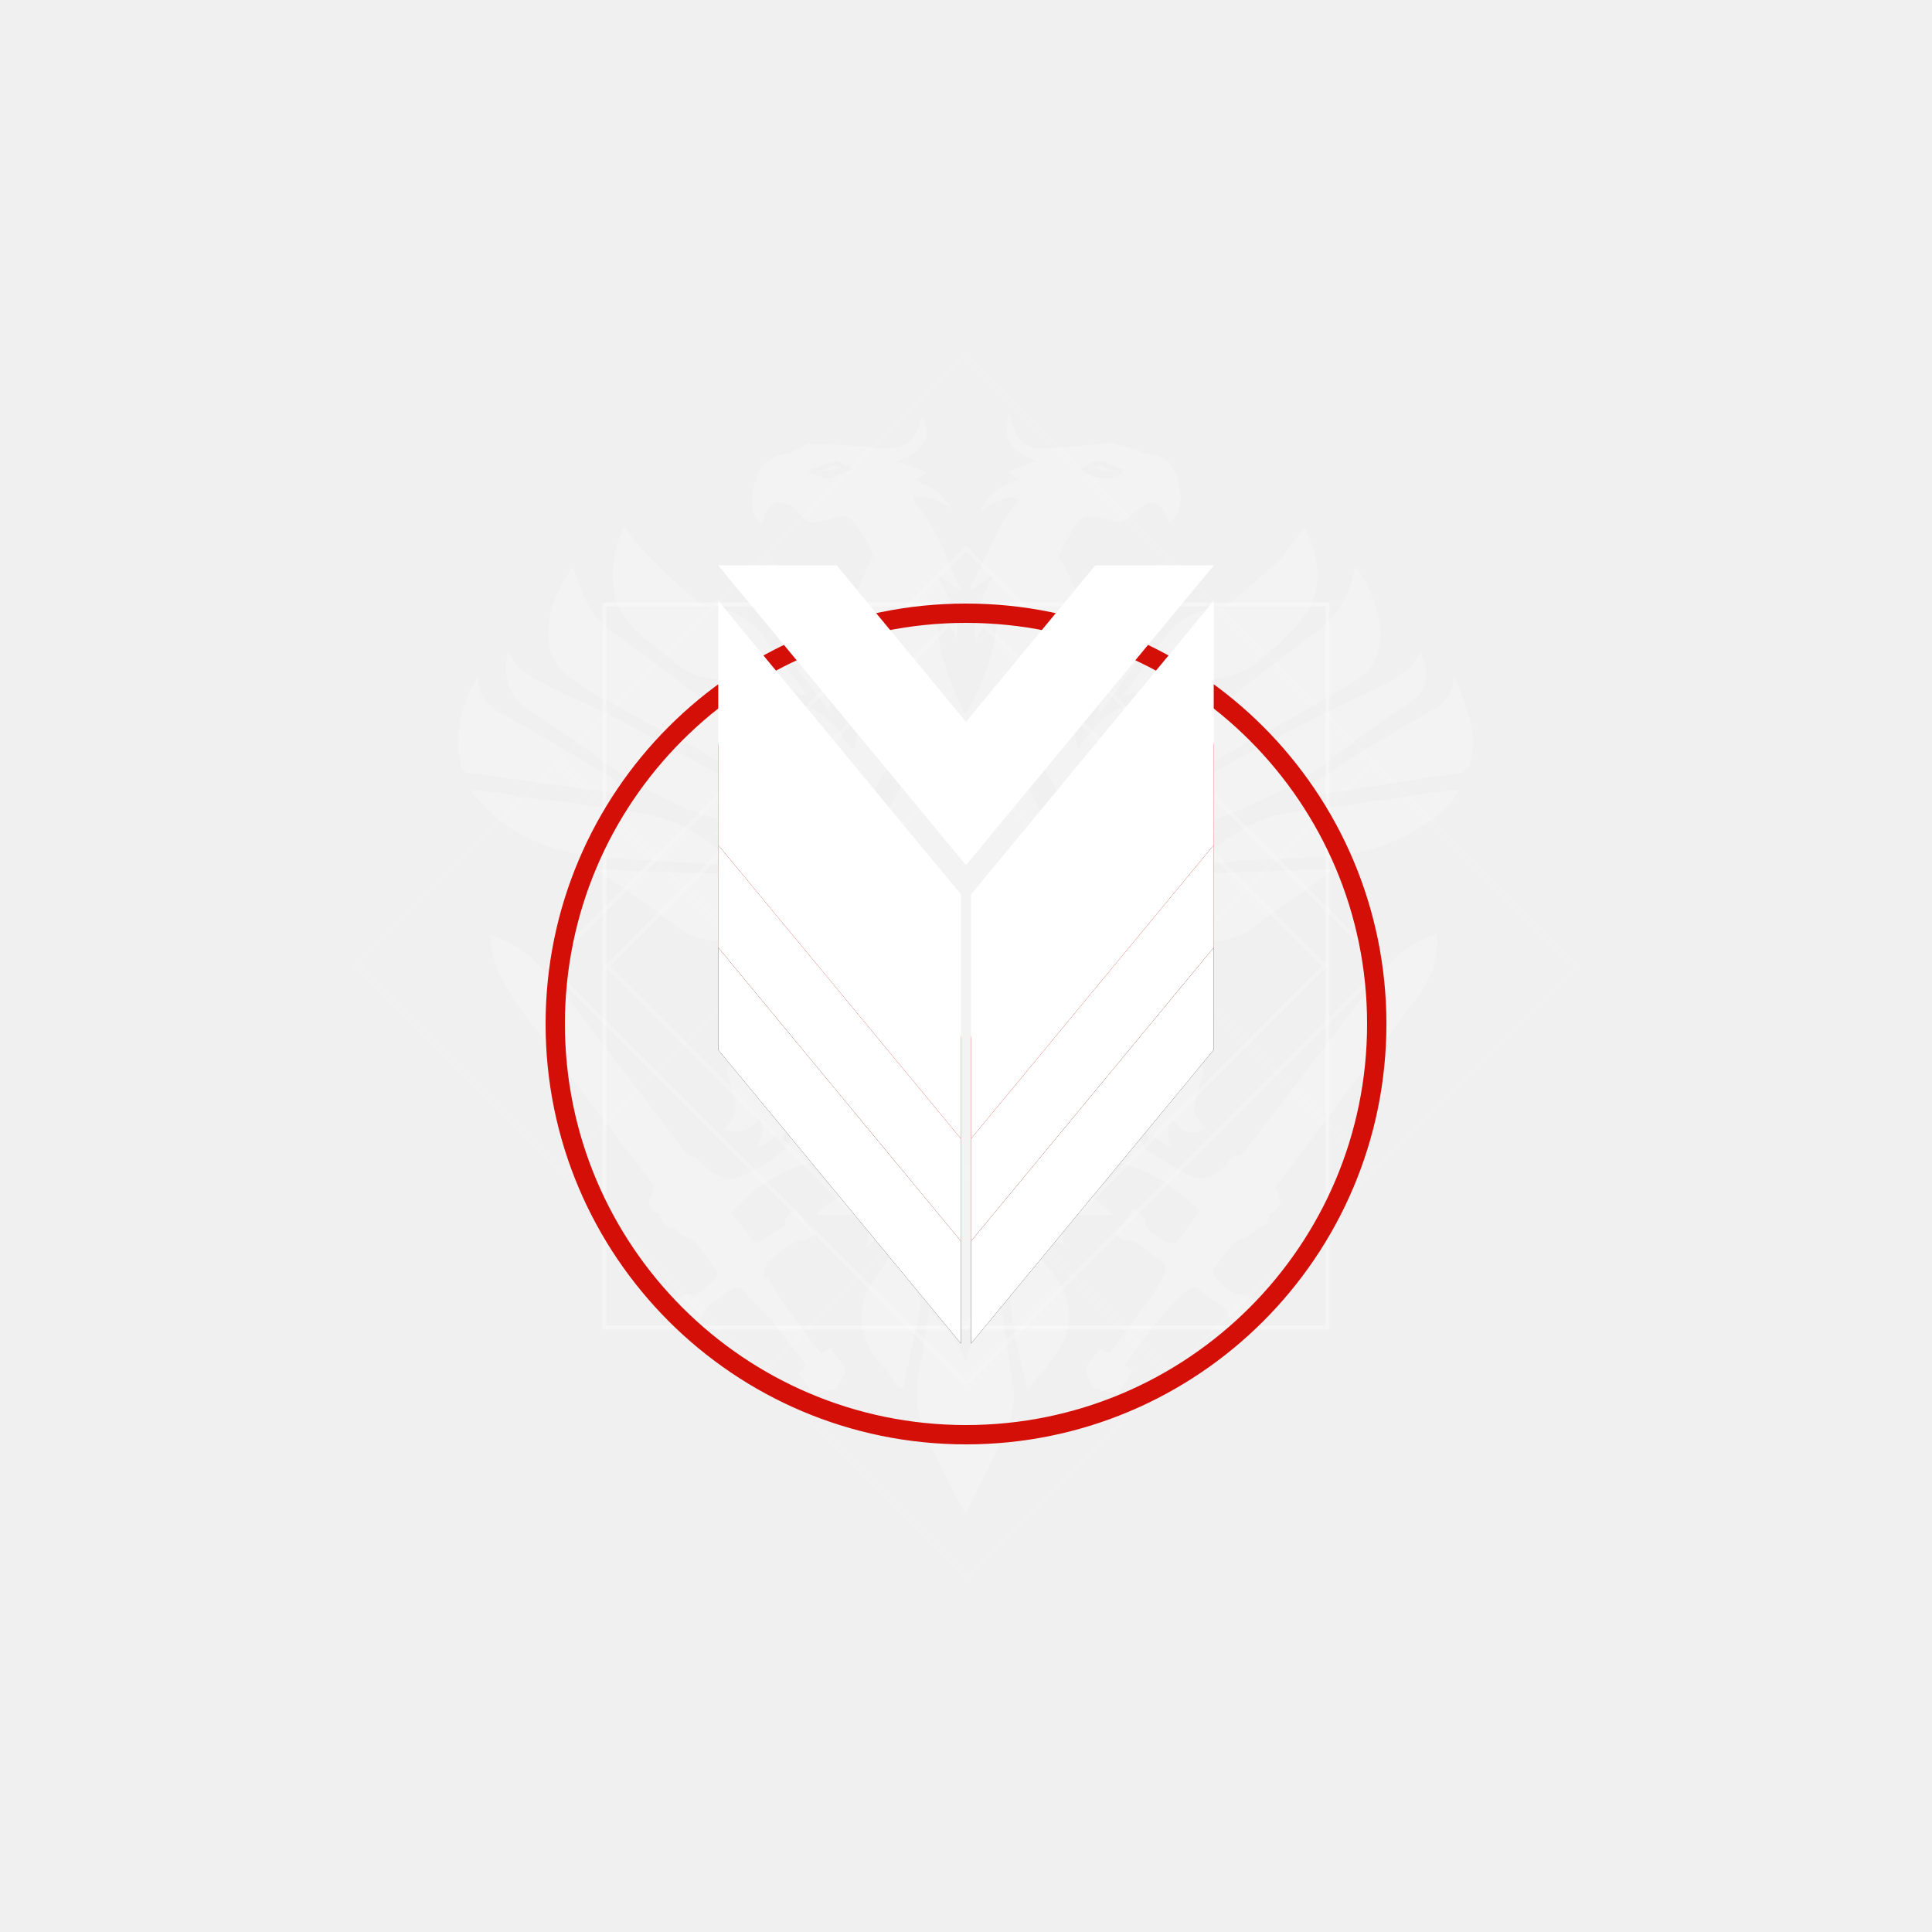
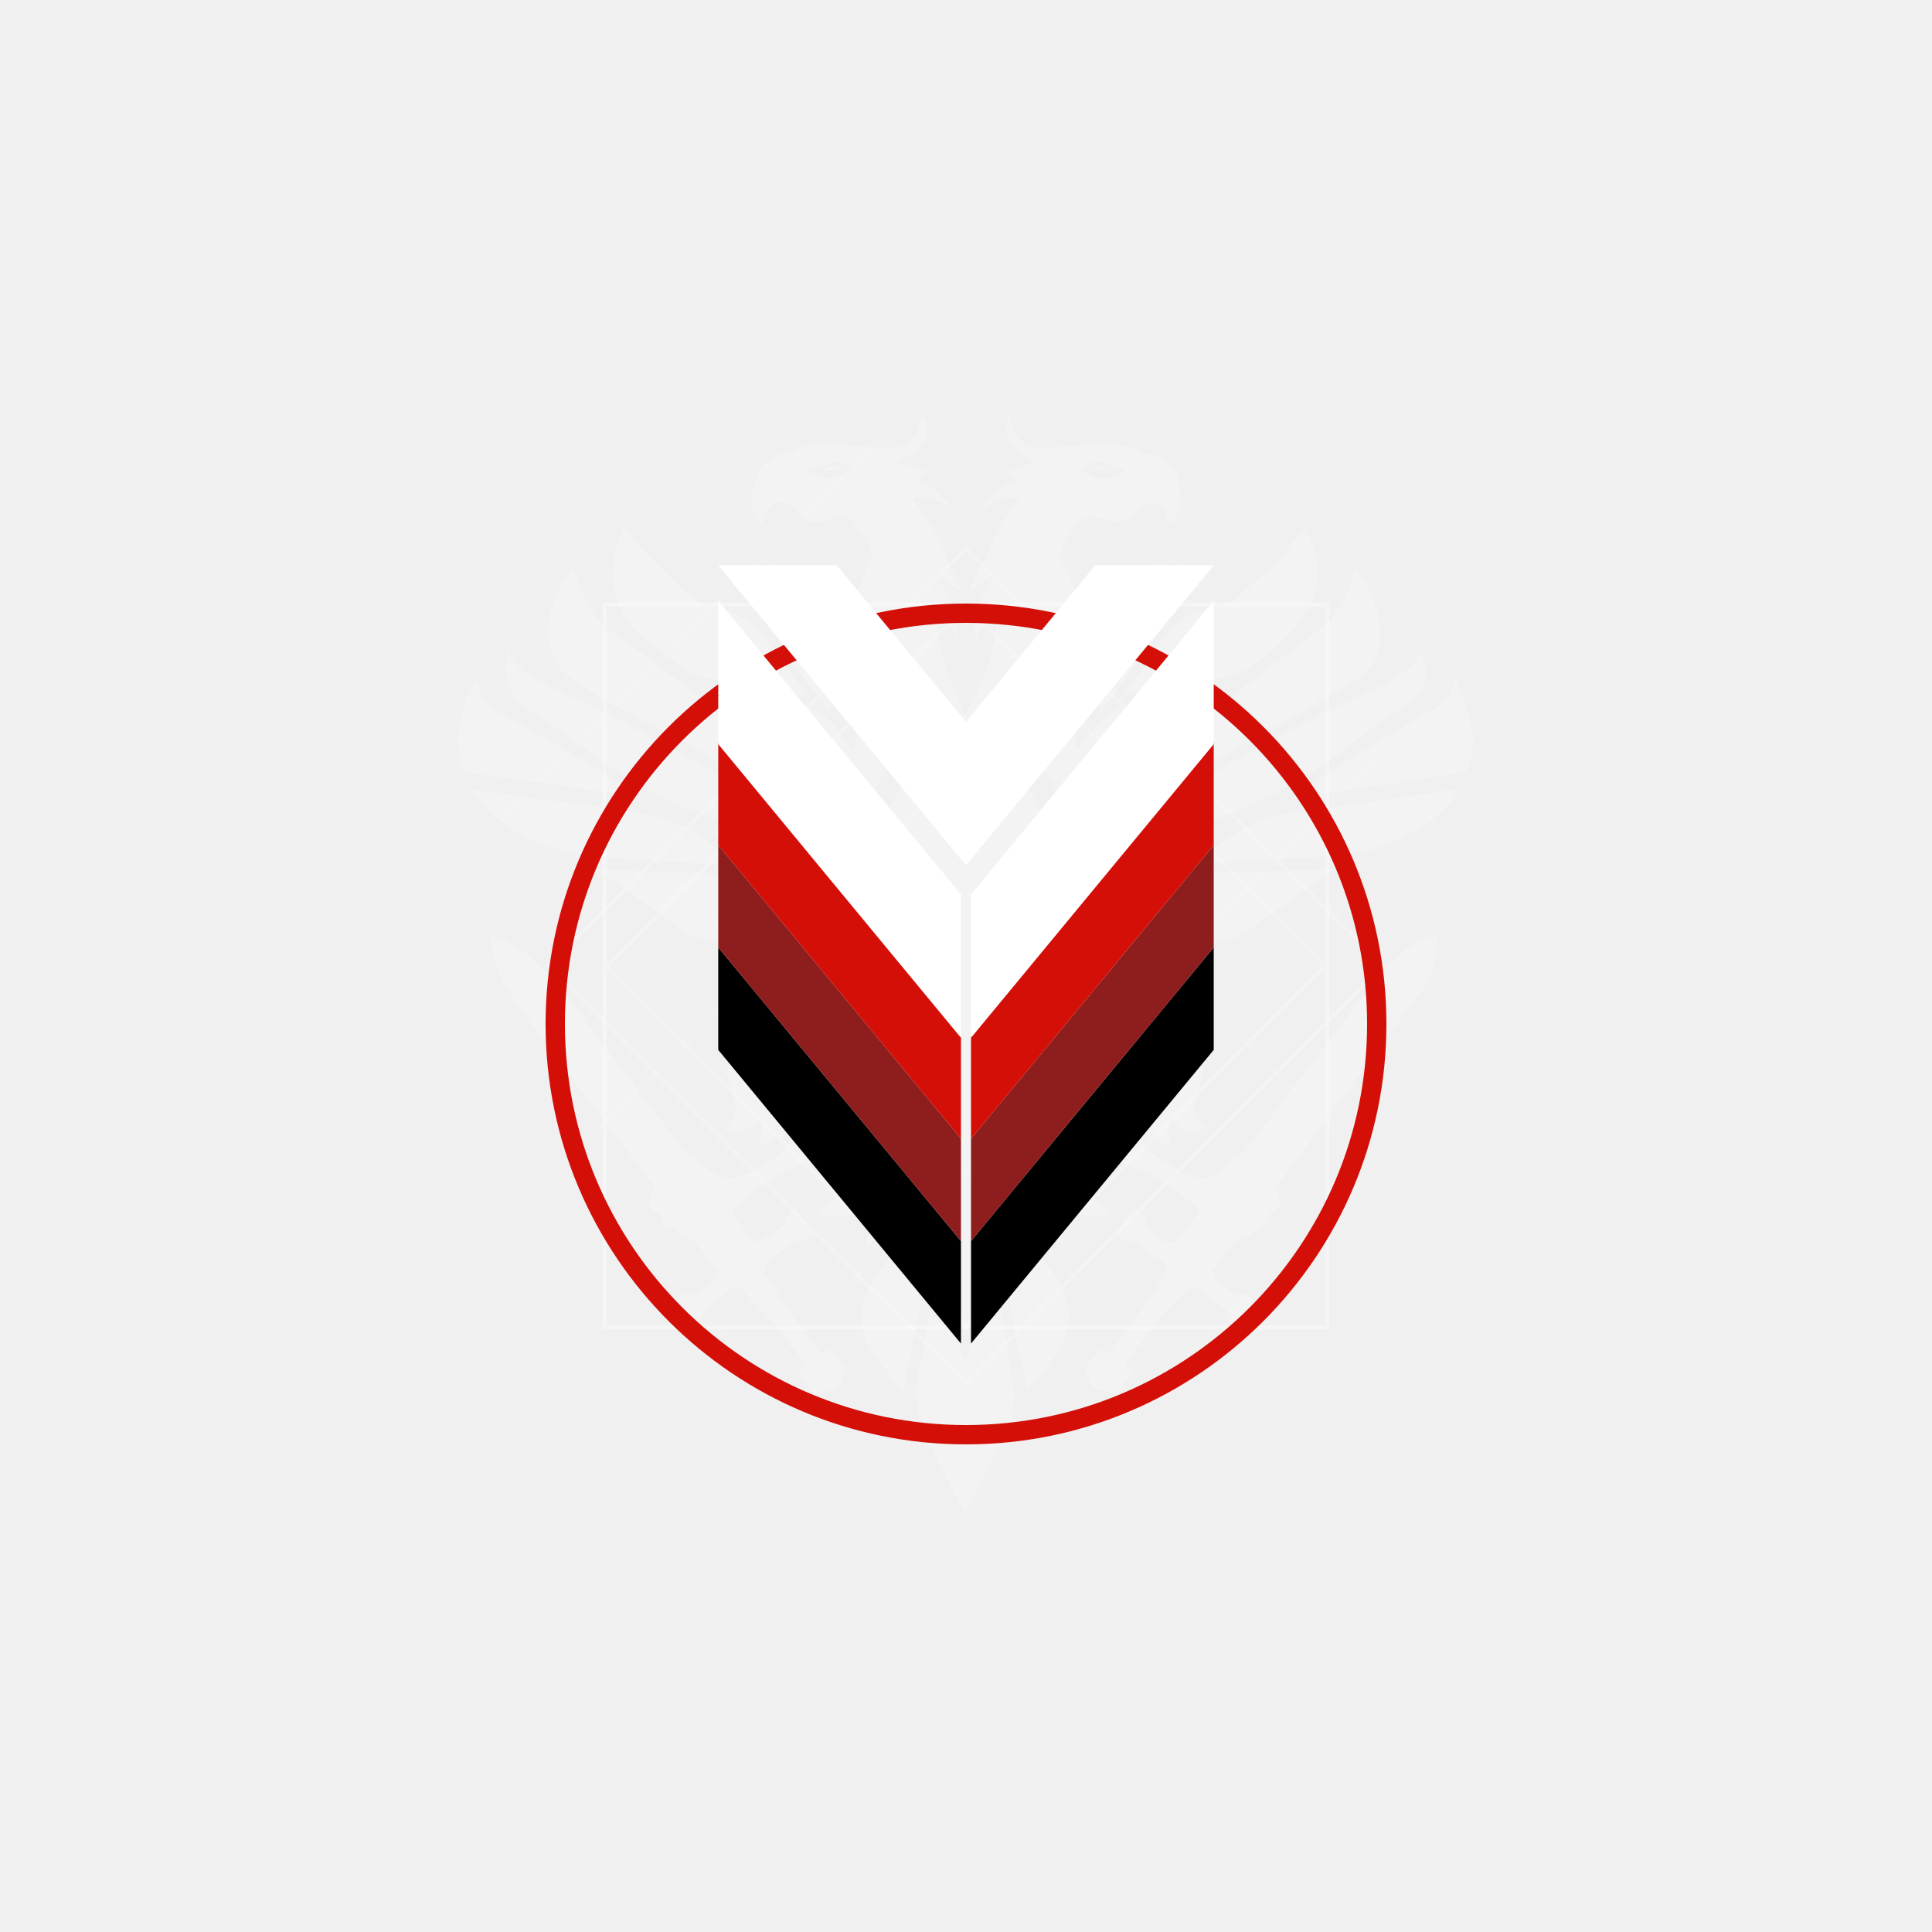
<svg xmlns="http://www.w3.org/2000/svg" viewBox="0 0 500 500" class="victory">
  <g class="Layer_2" data-name="Layer 2">
    <g class="Layer_1-2" data-name="Layer 1">
      <g>
        <g style="opacity: 0.2">
          <rect x="173.613" y="173.613" width="152.774" height="152.774" transform="translate(250 -103.5534) rotate(45)" style="fill: none;stroke: #fff;stroke-miterlimit: 10" />
          <rect x="184.307" y="184.307" width="131.386" height="131.386" transform="translate(250 -103.5534) rotate(45)" style="fill: none;stroke: #fff;stroke-miterlimit: 10" />
        </g>
        <g style="opacity: 0.1">
          <path d="M355.379,197.929,407.45,250,355.379,302.071,303.309,250,355.379,197.929m0-1.414L301.894,250,355.379,303.485,408.864,250,355.379,196.515Z" style="fill: #fff" />
          <path d="M302.69,250.619l52.07,52.07-52.07,52.071L250.619,302.69,302.69,250.619m0-1.414-53.485,53.485,53.485,53.485,53.485-53.485-53.485-53.485Z" style="fill: #fff" />
          <path d="M250,303.309l52.071,52.071L250,407.45l-52.07-52.071,52.07-52.071m0-1.414-53.485,53.485,53.485,53.485,53.485-53.485-53.485-53.485Z" style="fill: #fff" />
          <path d="M302.69,145.24l52.07,52.07L302.69,249.381,250.619,197.31,302.69,145.24m0-1.414-53.485,53.485,53.485,53.485,53.485-53.485L302.69,143.826Z" style="fill: #fff" />
          <path d="M250,197.929,302.07,250l-52.071,52.07L197.93,250l52.07-52.071m0-1.414L196.515,250l53.485,53.485L303.485,250l-53.485-53.485Z" style="fill: #fff" />
          <path d="M197.31,250.619,249.381,302.69l-52.071,52.071-52.071-52.071L197.31,250.619m0-1.414-53.485,53.485,53.485,53.485,53.485-53.485-53.485-53.485Z" style="fill: #fff" />
          <path d="M250,92.55l52.071,52.071-52.071,52.071-52.07-52.071,52.07-52.071m0-1.414-53.485,53.485,53.485,53.485,53.485-53.485-53.485-53.485Z" style="fill: #fff" />
          <path d="M197.31,145.24,249.381,197.31,197.31,249.381l-52.071-52.071L197.31,145.24m0-1.414-53.485,53.485,53.485,53.485,53.485-53.485L197.31,143.826Z" style="fill: #fff" />
          <path d="M144.621,197.929,196.691,250,144.621,302.071,92.55,250,144.621,197.929m0-1.414L91.136,250,144.621,303.485,198.106,250,144.621,196.515Z" style="fill: #fff" />
        </g>
        <path d="M134.844,182.203q-3.89-3.334-3.89-9.447a34.095,34.095,0,0,1,.556-4.446q1.667,5.001,8.891,8.336a80.264,80.264,0,0,0,8.336,4.168q6.668,3.056,10.003,4.723,4.446,2.223,25.562,13.893t30.008,17.783a16.245,16.245,0,0,0,1.667,1.389,3.374,3.374,0,0,0,1.667.834l1.111,1.111q0-.556.278-.556h.278l-2.223-1.667a284.513,284.513,0,0,0-35.565-23.895q-3.89-2.223-8.336-4.446t-9.447-5.001q-5.001-2.779-8.336-4.446-2.779-1.667-6.668-4.446-7.78-4.446-6.668-15.004.556-6.113,6.113-14.448,3.334,8.891,3.89,9.447a18.274,18.274,0,0,0,6.113,7.224q23.34,16.671,51.681,40.567v.556q-6.113-6.668-7.78-8.336l-9.447-9.447q-.556-.556-10.003-8.336,7.224,1.111,8.336,1.111,13.337,2.779,15.004,2.779a17.514,17.514,0,0,1,11.67,7.78,11.029,11.029,0,0,0,3.334,3.89q1.111-3.334,2.779-24.451-1.111.556-2.223,6.668-5.001-8.891,3.334-18.338-8.336,2.223-11.114-1.667h2.779a4.487,4.487,0,0,0,5.001-2.223,6.708,6.708,0,0,1,.834-2.223,6.709,6.709,0,0,0,.834-2.223,6.032,6.032,0,0,0,1.111-2.223l1.111-2.223a1.601,1.601,0,0,0,.556-1.111q-1.111-3.89-5.557-9.447-1.111-1.111-4.446-.556a10.86,10.86,0,0,1-2.223.834,7.6,7.6,0,0,1-1.667.278,4.618,4.618,0,0,1-4.446-1.111,9.922,9.922,0,0,0-2.779-2.779q-4.446-2.779-6.668,1.667a9.748,9.748,0,0,1-1.111,2.779q-3.334-2.223-2.223-8.891l.556-1.667q1.111-6.668,8.891-7.78a14.026,14.026,0,0,0,3.334-1.667,3.675,3.675,0,0,1,3.334-.556,171.361,171.361,0,0,1,17.227,1.111q8.336.556,10.003-7.224a1.601,1.601,0,0,0,.556-1.111q2.223,3.89,0,7.224-1.111,2.223-6.668,4.446a73.947,73.947,0,0,1,7.78,2.779,18.212,18.212,0,0,0-2.779,2.223,33.306,33.306,0,0,1,5.557,2.779q1.111,1.111,3.89,4.446-6.113-3.89-10.003-2.779v1.111q4.446,4.446,8.336,13.893,0,.556,3.89,8.891-1.667-.556-6.668-4.446,6.668,10.558,5.557,17.227a18.96,18.96,0,0,0-5.001-7.224q-1.111,10.003,7.224,26.674,8.891-16.115,7.78-26.674a16.705,16.705,0,0,0-5.001,7.78q-1.667-7.224,5.001-17.783-3.334,2.223-6.113,4.446l-.556-.556,5.001-10.003q3.89-8.891,7.78-12.781-2.779-2.223-10.003,2.779a13.42,13.42,0,0,1,9.447-7.78v-.556q-.556,0-1.667-1.111a1.601,1.601,0,0,0-1.111-.556q1.111-.556,7.78-2.779-6.113-2.779-6.668-4.446-1.667-2.223-.556-7.78a1.601,1.601,0,0,1,.556,1.111v.556l.556,1.111q1.667,6.668,8.336,6.113,1.111,0,13.337-1.111,5.001-.556,5.001,0a23.224,23.224,0,0,1,3.89,1.111,4.571,4.571,0,0,1,1.389.278q.834.278.834.834a10.489,10.489,0,0,1,3.334.556q5.557.556,6.946,7.502T302.667,135.524l-1.111-2.779q-2.223-4.446-6.113-1.667a22.079,22.079,0,0,0-3.334,2.779,3.86,3.86,0,0,1-3.89,1.111,9.094,9.094,0,0,1-2.223-.556,9.142,9.142,0,0,0-2.779-.556,4.487,4.487,0,0,0-5.001,2.223,51.316,51.316,0,0,0-3.89,7.224,1.541,1.541,0,0,0,.278,1.945,11.887,11.887,0,0,1,1.945,3.612,2.264,2.264,0,0,1,.556,1.667l1.111,1.667q1.667,4.446,6.113,3.89h2.223q-2.779,3.89-11.114,2.223l1.667,2.223q3.334,3.89,3.334,7.224a11.476,11.476,0,0,1-2.223,8.336q0-5.001-1.667-6.668,1.111,20.561,2.223,23.895l.556.556a1.132,1.132,0,0,1,.278-.834,1.132,1.132,0,0,0,.278-.834q5.557-6.668,7.78-7.78,3.89-2.223,11.114-3.334.556,0,17.227-2.779-20.561,19.45-27.785,26.118l.556.556,1.111-1.111q27.785-23.34,51.125-40.567a25.001,25.001,0,0,0,9.447-16.115l.556-.556q8.336,12.781,5.557,22.228a11.792,11.792,0,0,1-5.557,7.224q-8.336,5.001-16.115,9.447a383.703,383.703,0,0,0-52.236,32.787q-.556,0-2.223,1.667h.556q6.668-5.001,38.899-23.34,17.783-10.003,38.344-19.45,2.779-1.667,6.668-4.446a39.207,39.207,0,0,0,2.779-3.89q3.89,8.891-3.334,13.337a177.218,177.218,0,0,0-17.783,12.781A118.282,118.282,0,0,1,306.557,214.434q-1.667.556-13.337,3.89l-1.667.556v.556q3.89-1.111,11.948-2.501t11.948-1.945q-6.668,4.446-7.224,5.001-7.78,5.557-8.891,6.668-5.557,4.446-13.893,3.334H282.106l-1.111.556,1.111,1.111q11.67.556,12.226,0a9.953,9.953,0,0,0,5.557-2.779,14.913,14.913,0,0,1,8.891-2.779q2.779,0,32.787-1.111h3.334l-1.111,1.111q-20.005,13.893-20.005,14.448a16.651,16.651,0,0,1-14.448,2.223q-2.223-.556-27.23-7.224h-.556a1.553,1.553,0,0,0,1.111,2.223q16.115,5.001,27.785,8.891l1.111.556a24.7,24.7,0,0,1-7.78,3.334,44.073,44.073,0,0,1-14.448,1.111,61.052,61.052,0,0,0-7.224-1.111q-5.001-.556-6.113-.556a3.202,3.202,0,0,0-2.223,1.111,24.697,24.697,0,0,0-2.501,3.056l-2.779,3.89-2.501,3.612a2.712,2.712,0,0,0-.556,1.945v9.725l-6.668-3.334-.556,1.111v19.45q0,2.779,3.334,3.89a8.45,8.45,0,0,1,4.446,2.223q.556.556,7.78,6.113-10.003,3.334-17.227-6.113l-.556.556q0,9.447,1.111,13.337a36.008,36.008,0,0,1,1.945,4.723q.834,2.501,1.667,5.279t1.389,4.446a6.524,6.524,0,0,1-1.111,7.224q-.556.556-11.114,12.226l-2.223-2.223a30.316,30.316,0,0,1-2.223-2.501,30.316,30.316,0,0,0-2.223-2.501l-4.446-4.446a7.83,7.83,0,0,1-1.667-8.336,36.007,36.007,0,0,0,1.945-4.723q.834-2.501,1.945-5.557a54.569,54.569,0,0,0,1.667-5.279q.556-.556,1.111-12.226-7.78,5.557-8.336,6.113a9.875,9.875,0,0,1-2.779.834,13.615,13.615,0,0,1-3.89,0,29.479,29.479,0,0,0-3.334-.278V302.791a1.601,1.601,0,0,1,1.111-.556l6.668-5.557a12.22,12.22,0,0,1,5.001-2.223,3.939,3.939,0,0,0,2.779-3.89V270.004q-.556,0-6.668,3.334v-6.668a12.77,12.77,0,0,0-2.223-7.224,100.889,100.889,0,0,1-6.668-8.336,1.78,1.78,0,0,0-1.667-1.111q-10.558,1.111-16.671,1.667a28.566,28.566,0,0,1-18.338-3.89l-.556-.556q9.447-3.334,10.558-3.334l18.338-6.113a1.553,1.553,0,0,0,1.111-2.223h-1.111q-25.562,7.224-26.118,7.224-8.891,2.223-15.56-2.779-1.111-1.111-19.45-13.893-.556,0-1.111-1.111h1.111q23.895,1.111,36.121,1.111a11.065,11.065,0,0,1,7.224,2.779q3.89,3.334,7.78,3.334,3.334,0,10.558-.556l1.111-1.111-.556-.556h-3.89A20.322,20.322,0,0,1,198.75,225.548q-.556-.556-12.226-8.891a1.601,1.601,0,0,1-1.111-.556l-.556-.556v-.556q2.223.556,5.557,1.111t5.835,1.111q2.501.556,5.835,1.111t6.113,1.111v-.556l-1.667-.556q-17.783-5.557-20.561-6.113-15.004-4.446-31.12-16.115-4.446-3.334-20.005-13.893Zm151.708-62.239q-2.779-1.667-7.224,1.667,7.78,4.446,11.67,0Zm-66.129,1.667v-.556l-3.89-1.667q-1.111,0-7.224,2.223v.556a33.274,33.274,0,0,0,5.001,1.667A45.95,45.95,0,0,0,220.423,121.631Zm26.118,68.352a23.953,23.953,0,0,0-16.949,9.169,24.685,24.685,0,0,0-5.279,18.616,25.222,25.222,0,0,0,4.446,12.781,24.224,24.224,0,0,0,8.891,8.058,22.195,22.195,0,0,0,10.003,2.501,7.135,7.135,0,0,0-4.446-6.113q-8.336-2.779-12.226-12.226-3.334-7.78-.556-14.448,3.89-7.224,8.336-10.003a21.982,21.982,0,0,1,16.115-2.779,19.953,19.953,0,0,1,9.447,6.113,21.348,21.348,0,0,1,5.001,9.447q2.223,9.447-4.446,17.227-2.223,3.334-8.336,6.668a8.217,8.217,0,0,0-4.446,6.113,26.37,26.37,0,0,0,17.505-8.891,22.796,22.796,0,0,0,5.835-18.338q-.556-11.67-9.169-18.616a24.375,24.375,0,0,0-19.728-5.279Zm125.478,51.736s0,2.283-.139,3.361c-.15,1.17-.5,3.39-.5,3.39-.741,3.705-2.399,6.9-6.474,12.087Q347.679,283.897,331.008,306.125q-1.111,1.111-.556,1.667,1.111,2.779.834,3.89t-3.056,2.779q.556,2.779-1.667,2.779a8.708,8.708,0,0,0-2.223,1.667,6.465,6.465,0,0,1-1.667,1.111,4.265,4.265,0,0,1-1.667.556,16.559,16.559,0,0,0-2.223,1.667q-.556.556-5.001,6.668a6.332,6.332,0,0,0,1.389,2.501,27.552,27.552,0,0,0,2.223,1.945q1.389,1.111,1.945,1.667a.695.695,0,0,0,1.111,0q2.223-.556,5.001,2.223a10.749,10.749,0,0,0-1.389,1.945,29.273,29.273,0,0,1-1.667,2.501,20.863,20.863,0,0,1-1.945,2.223q-2.779-2.779-2.779-4.446,0-.556-1.111-1.111-3.89-2.779-6.668-5.001-.556-.556-1.667,0a8.708,8.708,0,0,0-2.223,1.667q-3.89,3.334-10.558,12.226-2.223,3.334-4.446,6.113a16.555,16.555,0,0,1,2.223,1.667,39.079,39.079,0,0,0-3.89,5.557q-2.779-.556-6.113-1.111a9.009,9.009,0,0,1-1.389-2.501,8.433,8.433,0,0,1-.834-3.056l1.389-1.945,2.501-3.056q1.111,1.111,1.667,1.111,1.111,0,1.111-.556,8.336-11.114,9.447-12.781,1.111-1.111,4.446-7.224a2.813,2.813,0,0,0-1.111-3.334,25.126,25.126,0,0,1-3.334-2.223,33.626,33.626,0,0,1-2.779-2.223l-1.111-.556q-2.223.556-4.446-1.667a25.125,25.125,0,0,1,2.223-3.334,25.123,25.123,0,0,0,2.223-3.334q3.334,1.667,3.334,3.89,0,1.111,2.501,3.056t3.612,1.945h1.667l2.501-3.334s1.204-1.667,3.612-5.001q-10.558-10.558-22.228-12.781l-5.557-1.111-1.667-1.111q2.223-3.334,2.223-3.89-6.113-3.89-7.224-4.446a1.553,1.553,0,0,1-1.111-2.223v-4.446q.556-4.446-3.89-6.668a8.748,8.748,0,0,1-3.334-2.223.982.982,0,0,1-1.111-1.111V265.003l1.667,1.111q7.78,4.446,9.447,5.557,1.667.556,2.223-.556a8.433,8.433,0,0,1,.834-3.056,8.433,8.433,0,0,0,.834-3.056,8.232,8.232,0,0,0,0-7.224,14.025,14.025,0,0,1,3.334,1.667q18.338,8.891,21.117,10.558a18.963,18.963,0,0,1,3.89,3.89,4.666,4.666,0,0,1,1.111,5.279,40.215,40.215,0,0,0-1.667,5.835,5.049,5.049,0,0,0,2.223,6.113l.556.556q-4.446,3.89-8.891-2.223a8.233,8.233,0,0,0,0,7.224,8.61,8.61,0,0,1-5.001-3.334,2.264,2.264,0,0,0-.556,1.667,6.465,6.465,0,0,1-1.111-1.667q-.556-1.111-1.111-1.111a2.779,2.779,0,0,0,0,3.334,3.58,3.58,0,0,0,1.667,2.223,105.123,105.123,0,0,0,10.003,6.113q5.557,2.779,10.003-2.223a4.353,4.353,0,0,0,.834-1.111.89.89,0,0,1,.834-.556q.556-1.111,1.111-1.111,1.111.556,2.779-1.667c20.376-26.674,32.046-41.798,35.009-45.874a59.217,59.217,0,0,1,7.28-6.474A26.329,26.329,0,0,1,372.019,241.719ZM214.865,348.915q3.334,4.446,3.89,5.001v1.111l-2.223,4.446q-5.001,1.111-5.557,1.111a1.601,1.601,0,0,1-1.111-.556,32.072,32.072,0,0,0-3.334-4.446l2.223-2.223q-8.336-10.558-8.891-11.67L193.193,335.022q0-.556-1.667-1.667-1.111-.556-2.779.556a33.11,33.11,0,0,1-4.446,3.334,6.994,6.994,0,0,0-2.779,3.89l-2.779,2.779q-4.446-6.113-5.001-6.668,2.779-2.779,5.001-2.223.556.556,1.667,0,2.779-2.223,3.89-3.334.556,0,1.667-2.223-5.001-6.668-6.113-8.336l-1.111-.556q-3.89-1.111-3.89-2.779h-1.667a3.56,3.56,0,0,1-2.223-3.334l-.556-.556q-3.89-1.111-1.667-5.001a3.58,3.58,0,0,0,0-2.779Q145.958,276.673,139.29,267.226c-3.334-4.446-7.016-8.923-9.753-14.448a28.175,28.175,0,0,1-2.223-6.891c-.144-.751-.555-3.908-.555-3.908a37.268,37.268,0,0,1,4.528,1.741,34.06,34.06,0,0,1,7.28,5.196c2.964,2.964,4.242,3.863,6.836,7.197q2.779,3.89,31.675,41.678,1.111,1.667,2.223,1.667.556-.556,1.667,1.111a16.934,16.934,0,0,0,5.557,3.89,5.889,5.889,0,0,0,5.001,0A34.206,34.206,0,0,0,202.64,297.79q3.334-2.779,1.111-5.557a27.187,27.187,0,0,0-1.667,2.779,1.132,1.132,0,0,0-.278-.834l-.834-.834q-2.223,3.334-5.001,3.334,2.223-3.89.556-7.224a6.972,6.972,0,0,1-6.113,3.334,27.728,27.728,0,0,1-3.334-.556q4.446-3.334,2.779-8.891a23.226,23.226,0,0,1-1.111-3.89A4.836,4.836,0,0,1,189.303,274.45q2.223-3.334,3.89-3.89,3.89-2.223,23.895-12.226l.556-.556a7.794,7.794,0,0,0-.278,3.89,21.063,21.063,0,0,0,.556,3.612l1.111,3.334s.463,1.204,1.389,3.612a27.183,27.183,0,0,0,2.779-1.667q1.667-1.111,3.056-1.945a27.866,27.866,0,0,1,3.334-1.667,9.653,9.653,0,0,0,3.056-1.945v8.891q0,.556-1.111,1.111a1.601,1.601,0,0,0-1.111.556,9.106,9.106,0,0,1-1.389,1.111,2.701,2.701,0,0,1-1.389.556,5.746,5.746,0,0,0-3.334,5.557,34.092,34.092,0,0,0,.278,4.723,2.017,2.017,0,0,1-1.389,2.501,82.285,82.285,0,0,1-7.224,4.446,10.747,10.747,0,0,1,1.389,1.945,10.748,10.748,0,0,0,1.389,1.945l-2.223,1.111a23.361,23.361,0,0,0-4.446.834q-3.334.834-5.001,1.389A40.574,40.574,0,0,0,189.303,313.905q3.334,4.446,6.113,7.78,1.111,0,6.668-3.89,1.111-.556,1.111-1.111,0-2.223,2.779-3.89,0,.556,1.945,3.056a41.694,41.694,0,0,0,3.056,3.612q-2.779,2.223-4.446,1.667a1.601,1.601,0,0,0-1.111.556,25.126,25.126,0,0,0-3.334,2.223L198.75,326.409l-.834,2.223q-.834,2.223.834,1.945,4.446,7.78,6.113,9.447,1.111,1.667,3.334,4.723a39.317,39.317,0,0,0,3.334,4.168q1.111,2.223,2.223.556A1.601,1.601,0,0,0,214.865,348.915Zm45.568-2.779q1.111,10.003,1.667,11.67a19.5,19.5,0,0,1-1.667,12.226q-.556,1.667-10.558,21.673-.556-1.111-1.667-3.056t-1.667-3.056Q240.428,373.366,240.428,372.81q-4.446-7.78-2.779-17.783.556-.556,2.779-15.56v-.556q4.446,5.001,5.557,6.113a26.324,26.324,0,0,1,3.89,7.224,14.834,14.834,0,0,1,1.945-5.001,27.41,27.41,0,0,1,3.89-4.723,17.998,17.998,0,0,0,3.056-3.612,4.249,4.249,0,0,1,.834,2.223,17.464,17.464,0,0,1,.278,2.779A4.932,4.932,0,0,0,260.433,346.136ZM301,165.532q4.446-6.668,13.337-8.336a10.451,10.451,0,0,0,6.113-2.779q.556-.556,5.001-4.446t6.668-6.113q0-.556,5.557-7.224a41.78,41.78,0,0,1,2.779,7.224q1.667,8.336-2.223,14.448a37.299,37.299,0,0,1-5.557,6.668,106.445,106.445,0,0,1-8.336,7.224,24.792,24.792,0,0,1-8.891,3.334q-.556,0-25.007,4.446a16.246,16.246,0,0,0,1.389-1.667A16.245,16.245,0,0,1,293.22,176.646Q300.444,166.087,301,165.532Zm-134.481-.556q-11.114-8.891-6.668-24.451l1.667-4.446q5.001,7.78,19.45,20.005a3.218,3.218,0,0,0,2.223.556,25.369,25.369,0,0,1,9.447,3.334,20.18,20.18,0,0,1,5.001,4.446q1.111,2.223,10.558,14.448l.556,1.111q-5.001-.556-12.781-2.223-10.558-2.223-12.781-2.223a16.901,16.901,0,0,1-8.891-4.446Q172.076,169.422,166.519,164.976ZM348.791,208.321q4.446-.556,26.674-3.89h2.223a25.541,25.541,0,0,1-8.891,8.891,51.45,51.45,0,0,1-23.895,8.336q-1.111,0-24.451,1.111a18.149,18.149,0,0,1-5.279.556,12.653,12.653,0,0,0-4.723.556h-1.667l5.557-4.446q9.447-7.224,17.783-8.891Q341.011,209.432,348.791,208.321ZM189.303,223.881q-31.675-1.667-35.009-2.223-16.671-1.667-27.785-11.67l-4.446-5.001v-.556q11.114,1.111,11.67,1.667,3.89.556,9.447,1.111t10.558,1.389q5.001.834,9.447,1.389,12.226,1.667,20.005,7.78.556.556,7.224,5.557Zm190.607-39.455a23.408,23.408,0,0,1,.556,13.337,3.34,3.34,0,0,1-2.223,2.223q-7.78,1.111-43.345,6.668h-.556q9.447-6.668,17.227-11.67,2.779-1.667,6.113-3.612t7.502-4.446q4.168-2.501,6.391-3.612a10.629,10.629,0,0,0,4.446-6.113v-1.667h.556A92.694,92.694,0,0,1,379.91,184.426ZM165.408,206.098a.491.491,0,0,1-.556-.556q-15.56-10.003-35.565-21.117-5.557-3.334-5.557-8.891h-.556v.556a12.861,12.861,0,0,1-1.667,2.779q-4.446,10.003-2.223,18.894a2.179,2.179,0,0,0,1.667,2.223q12.781,1.667,31.675,4.446Q153.182,204.431,165.408,206.098ZM236.538,333.355a6.016,6.016,0,0,1,1.667,5.557q-.556,1.667-4.446,20.561l-1.111-.556a16.244,16.244,0,0,1-1.389-1.667,12.564,12.564,0,0,1-1.111-1.667,5.96,5.96,0,0,0-1.111-1.389l-1.389-1.389q-8.891-11.114-1.111-22.228.556-1.111,13.337-17.783-2.223,5.557-5.001,13.337a7.035,7.035,0,0,0,.556,6.113Zm27.785-14.448q2.779,3.89,7.78,10.003,9.447,12.226-.556,23.895a8.707,8.707,0,0,1-1.667,2.223,30.314,30.314,0,0,0-2.223,2.501,14.571,14.571,0,0,0-1.667,2.501q-3.334-13.893-3.334-14.726a11.953,11.953,0,0,0-.278-2.223q-.278-1.389-.556-2.501a9.134,9.134,0,0,1-.278-2.223,6.016,6.016,0,0,1,1.111-5.001,6.465,6.465,0,0,0,1.111-1.667,5.035,5.035,0,0,0,1.111-5.557,128.937,128.937,0,0,1-5.001-13.337Q263.768,318.351,264.323,318.906Zm35.565-173.38q0,15.004-1.111,18.338a11.926,11.926,0,0,1-2.223,3.89q-1.667,2.779-11.67,16.671h-.556q.556-13.893.556-15.004a17.743,17.743,0,0,1,3.334-7.78Q289.33,159.419,299.888,145.526Zm-89.469,15.004a18.266,18.266,0,0,1,4.446,13.337v10.558a16.557,16.557,0,0,1-1.667-2.223,16.555,16.555,0,0,0-1.667-2.223q-7.224-9.447-7.78-10.558a25.222,25.222,0,0,1-4.446-12.781q0-5.001.556-11.114l.556.556q1.111,1.667,3.056,4.446t3.89,5.279A28.796,28.796,0,0,1,210.42,160.53ZM227.091,293.9l-.556-1.111q-.556-7.224-.556-9.447a5.458,5.458,0,0,1,2.779-5.001q3.89-2.223,9.447-5.557l1.111-.556v12.226a3.74,3.74,0,0,1-1.667,3.334,22.401,22.401,0,0,1-3.612,1.945,20.842,20.842,0,0,0-3.89,2.223A25.049,25.049,0,0,1,227.091,293.9Zm32.787-21.673,1.111.556q1.111.556,4.446,2.501t5.001,3.056q2.779,1.667,2.779,3.89v11.67q-10.558-5.557-11.114-6.113a3.56,3.56,0,0,1-2.223-3.334Zm28.341,42.234h-8.336a13.759,13.759,0,0,1-5.001-2.779q-.556-.556-7.78-6.668h7.78a13.759,13.759,0,0,1,5.001,2.779Q280.994,308.348,288.219,314.461Zm-58.349-7.224a43.439,43.439,0,0,1-5.557,4.446,6.842,6.842,0,0,1-5.557,2.779h-7.224v-.556q7.78-6.113,8.891-7.224a13.082,13.082,0,0,1,5.001-1.667h7.224A33.631,33.631,0,0,0,229.87,307.237Zm-5.557,15.56q.556-10.558,5.557-13.893.556,0,6.668-5.557-.556,6.113-.556,6.668a11.926,11.926,0,0,1-2.223,3.89Q232.648,315.017,224.312,322.796Zm45.012-5.557q-5.557-3.334-6.113-11.114a16.708,16.708,0,0,0-.556-2.779,37.357,37.357,0,0,1,5.001,3.89q2.779,2.779,3.334,2.779A9.153,9.153,0,0,1,274.326,316.128l1.111,6.668a6.465,6.465,0,0,0-1.667-1.111l-2.779-2.779Zm-56.682-195.608q1.111.556,5.001-.556a2.779,2.779,0,0,0-3.334,0A4.265,4.265,0,0,1,212.643,121.631Zm70.019-.556q3.89,1.111,5.001.556a4.265,4.265,0,0,1-1.667-.556,2.779,2.779,0,0,0-3.334,0Z" style="fill: #fff;opacity: 0.2" />
        <g>
          <rect class="square square2" data-name="square square2" x="156.438" y="156.438" width="187.123" height="187.123" style="fill: none;stroke: #fff;stroke-miterlimit: 10;opacity: 0.2" />
          <rect class="square square1" data-name="square square1" x="156.438" y="156.438" width="187.123" height="187.123" style="fill: none;stroke: #fff;stroke-miterlimit: 10;opacity: 0.2" />
        </g>
        <circle cx="250" cy="265" r="106.301" style="fill: none;stroke: #d30f08;stroke-miterlimit: 10;stroke-width: 5px" />
        <g>
          <g class="chevron chevron4" data-name="chevron chevron4">
            <polyline points="248.694 347.707 185.882 271.711 185.882 245.201 248.694 321.196 248.694 347.707" />
            <polygon points="314.11 245.201 251.298 321.196 251.298 347.707 314.11 271.711 314.11 245.201" />
          </g>
-           <g class="chevron chevron4 ani" data-name="chevron chevron4 ani">
-             <polyline points="248.694 347.707 185.882 271.711 185.882 245.201 248.694 321.196 248.694 347.707" style="fill: #fff" />
-             <polygon points="314.11 245.201 251.298 321.196 251.298 347.707 314.11 271.711 314.11 245.201" style="fill: #fff" />
-           </g>
          <g class="chevron chevron3" data-name="chevron chevron3">
            <polygon points="314.11 218.69 251.298 294.685 251.298 321.196 314.11 245.201 314.11 218.69" style="fill: #8e1e1d" />
            <polygon points="185.882 245.201 248.694 321.196 248.694 294.685 185.882 218.69 185.882 245.201" style="fill: #8e1e1d" />
-           </g>
-           <g class="chevron chevron3 ani" data-name="chevron chevron3 ani">
-             <polygon points="314.11 218.69 251.298 294.685 251.298 321.196 314.11 245.201 314.11 218.69" style="fill: #fff" />
-             <polygon points="185.882 245.201 248.694 321.196 248.694 294.685 185.882 218.69 185.882 245.201" style="fill: #fff" />
          </g>
          <g class="chevron chevron2" data-name="chevron chevron2">
            <polygon points="314.11 192.18 251.298 268.175 251.298 294.685 314.11 218.69 314.11 192.18" style="fill: #d30f08" />
            <polygon points="185.882 218.69 248.694 294.685 248.694 268.175 185.882 192.18 185.882 218.69" style="fill: #d30f08" />
          </g>
-           <g class="chevron chevron2 ani" data-name="chevron chevron2 ani">
-             <polygon points="314.11 192.18 251.298 268.175 251.298 294.685 314.11 218.69 314.11 192.18" style="fill: #fff" />
-             <polygon points="185.882 218.69 248.694 294.685 248.694 268.175 185.882 192.18 185.882 218.69" style="fill: #fff" />
-           </g>
          <g class="chevron chevron1" data-name="chevron chevron1">
            <polygon points="314.11 155.485 251.298 231.48 251.298 268.583 314.11 192.587 314.11 155.485" style="fill: #fff" />
            <polygon points="185.882 192.587 248.694 268.583 248.694 231.48 185.882 155.485 185.882 192.587" style="fill: #fff" />
          </g>
-           <polygon points="283.47 146.303 249.996 186.802 216.522 146.303 185.882 146.303 185.882 146.334 249.996 223.905 314.11 146.334 314.11 146.303 283.47 146.303" style="fill: #fff" />
+           <g class="chevron chevron0" data-name="chevron chevron0">
+             <polygon points="283.47 146.303 249.996 186.802 216.522 146.303 185.882 146.303 185.882 146.334 249.996 223.905 314.11 146.334 314.11 146.303 283.47 146.303" style="fill: #fff" />
+           </g>
        </g>
      </g>
    </g>
  </g>
</svg>
